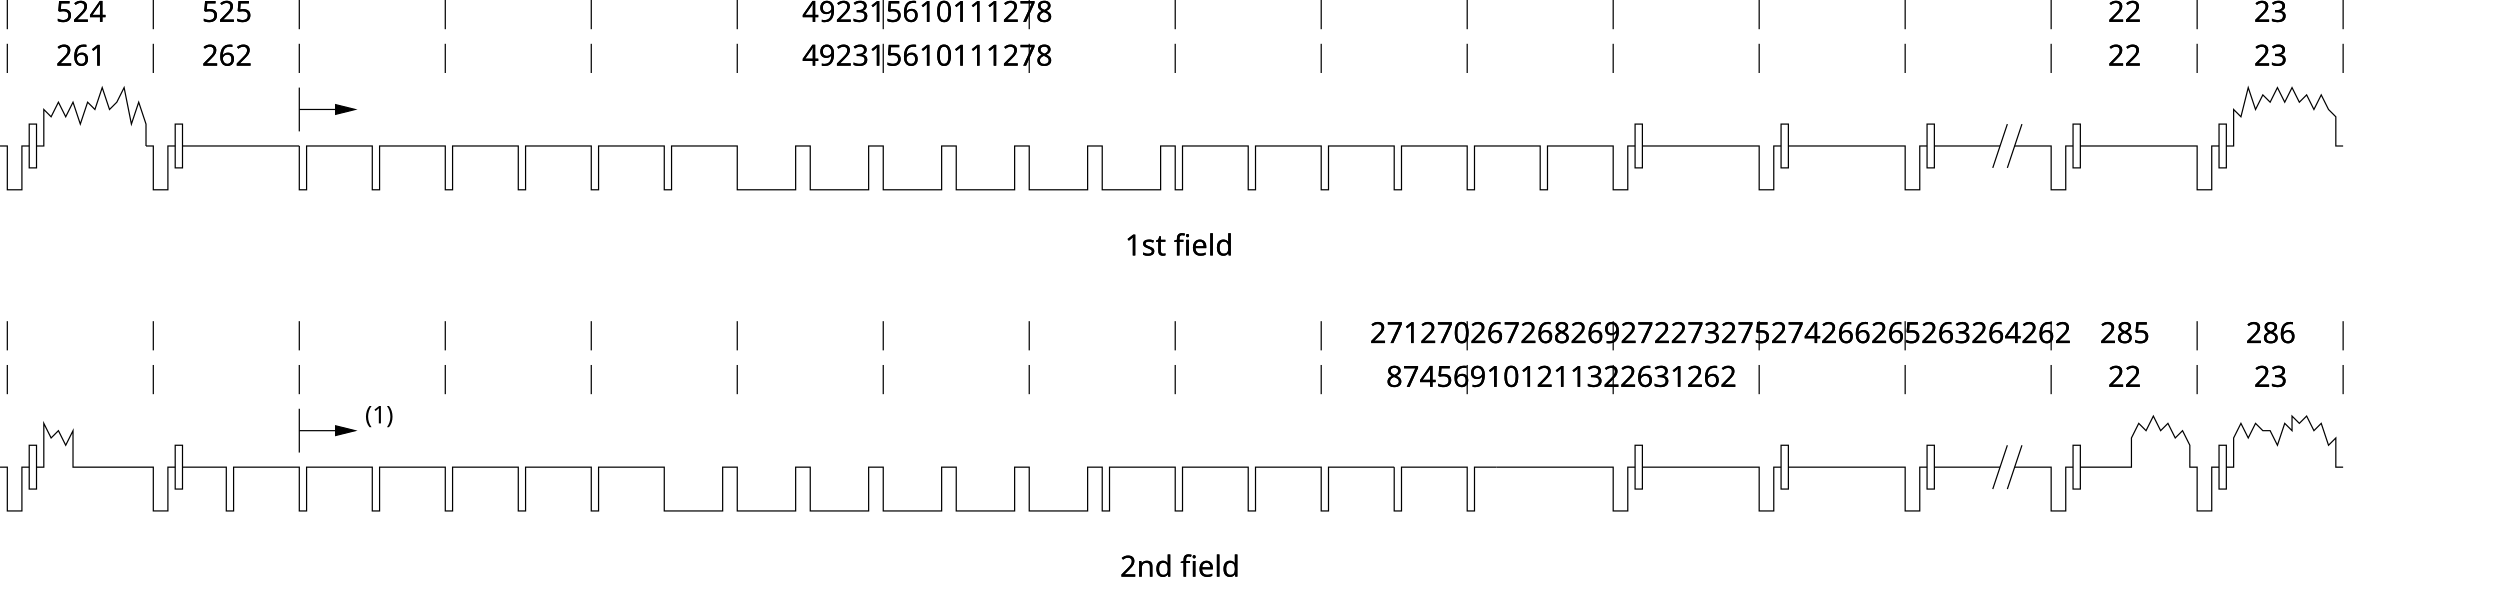
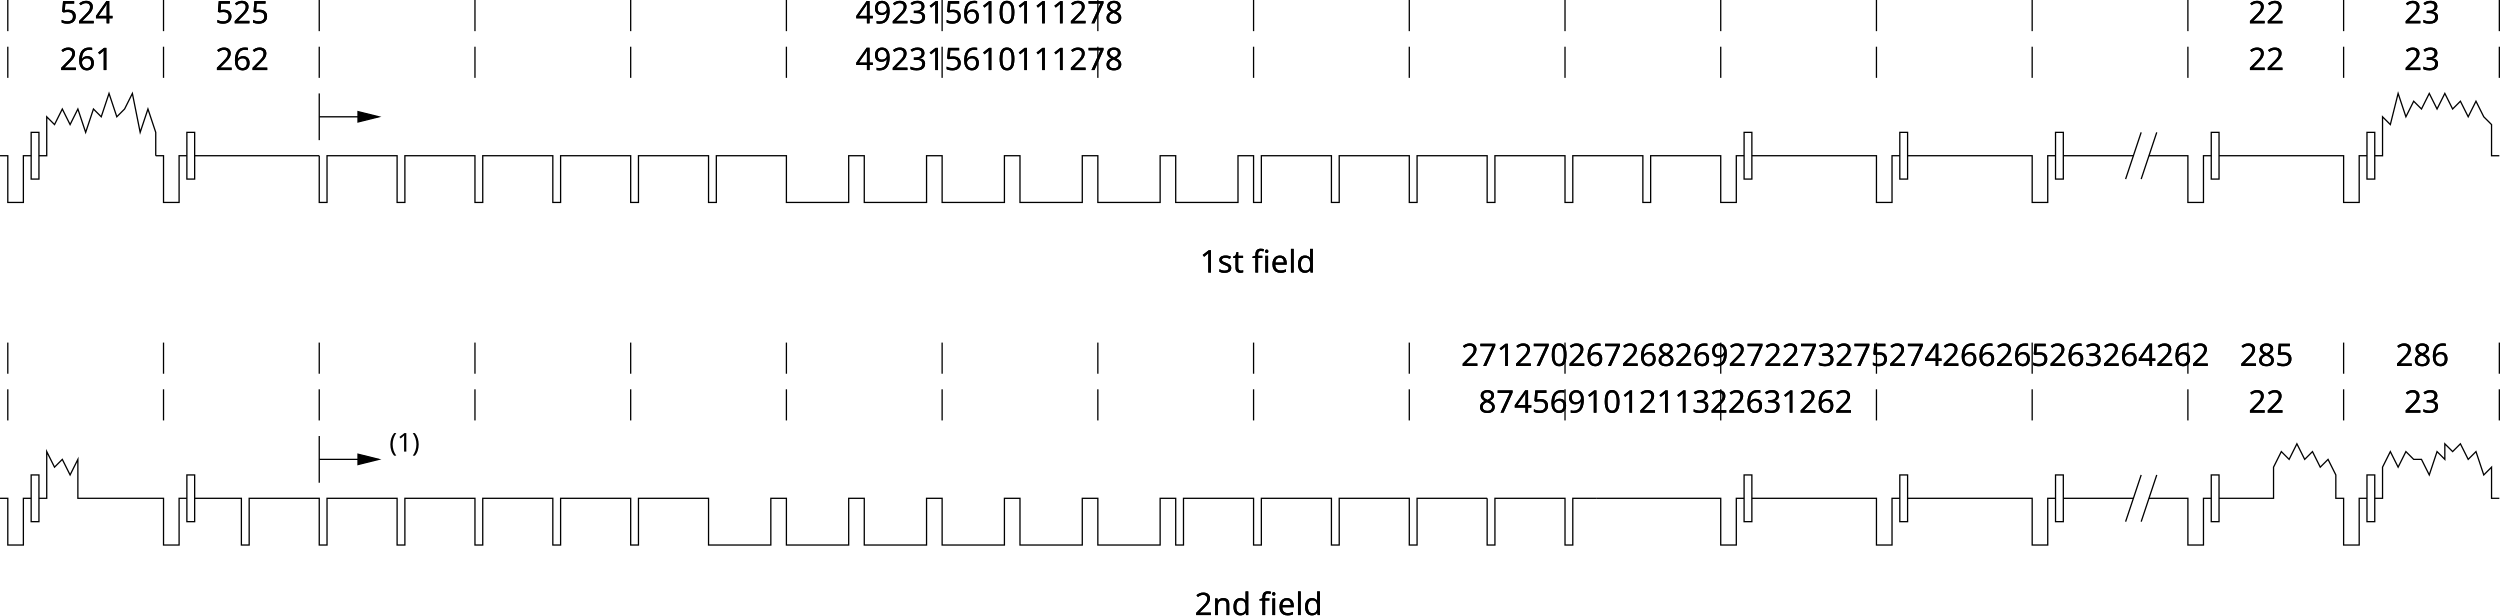
- <svg xmlns="http://www.w3.org/2000/svg" id="svg2" version="1.1" xml:space="preserve" width="208.731mm" height="51.395mm" viewBox="0 0 788.903 194.251">
+ <svg xmlns="http://www.w3.org/2000/svg" id="svg2" version="1.1" xml:space="preserve" width="208.731mm" height="51.395mm" viewBox="0 0 739.597 182.11">
  <defs id="defs6">
    <clipPath id="clipPath20" clipPathUnits="userSpaceOnUse">
      <path id="path22" d="m 0,0 5950,0 0,3922 L 0,3922 0,0 Z m 0,3922 5950,0 0,1 -5950,0 0,-1 z m 0,1 1359,0 0,1 -1359,0 0,-1 z m 1399,0 4551,0 0,1 -4551,0 0,-1 z m -1399,1 1363,0 0,1 -1363,0 0,-1 z m 1399,0 4551,0 0,1 -4551,0 0,-1 z m -1399,1 1367,0 0,1 -1367,0 0,-1 z m 1399,0 4551,0 0,1 -4551,0 0,-1 z m -1399,1 1371,0 0,1 -1371,0 0,-1 z m 1399,0 4551,0 0,1 -4551,0 0,-1 z m -1399,1 1375,0 0,1 -1375,0 0,-1 z m 1399,0 4551,0 0,1 -4551,0 0,-1 z m -1399,1 1379,0 0,1 -1379,0 0,-1 z m 1399,0 4551,0 0,1 -4551,0 0,-1 z m -1399,1 1383,0 0,1 -1383,0 0,-1 z m 1399,0 4551,0 0,1 -4551,0 0,-1 z m -1399,1 1387,0 0,1 -1387,0 0,-1 z m 1399,0 4551,0 0,1 -4551,0 0,-1 z m -1399,1 1391,0 0,1 -1391,0 0,-1 z m 1399,0 4551,0 0,1 -4551,0 0,-1 z m -1399,1 1390,0 0,1 -1390,0 0,-1 z m 1399,0 4551,0 0,1 -4551,0 0,-1 z m -1399,1 1386,0 0,1 -1386,0 0,-1 z m 1399,0 4551,0 0,1 -4551,0 0,-1 z m -1399,1 1382,0 0,1 -1382,0 0,-1 z m 1399,0 4551,0 0,1 -4551,0 0,-1 z m -1399,1 1378,0 0,1 -1378,0 0,-1 z m 1399,0 4551,0 0,1 -4551,0 0,-1 z m -1399,1 1374,0 0,1 -1374,0 0,-1 z m 1399,0 4551,0 0,1 -4551,0 0,-1 z m -1399,1 1370,0 0,1 -1370,0 0,-1 z m 1399,0 4551,0 0,1 -4551,0 0,-1 z m -1399,1 1366,0 0,1 -1366,0 0,-1 z m 1399,0 4551,0 0,1 -4551,0 0,-1 z m -1399,1 1362,0 0,1 -1362,0 0,-1 z m 1399,0 4551,0 0,1 -4551,0 0,-1 z m -1399,1 1358,0 0,1 -1358,0 0,-1 z m 1399,0 4551,0 0,1 -4551,0 0,-1 z m -1399,1 5950,0 0,1 -5950,0 0,-1 z m 0,1 5950,0 0,4478 -5950,0 0,-4478 z" />
    </clipPath>
    <clipPath id="clipPath98" clipPathUnits="userSpaceOnUse">
      <path id="path100" d="m 0,0 5950,0 0,4546 L 0,4546 0,0 Z m 0,4546 5950,0 0,1 -5950,0 0,-1 z m 0,1 1360,0 0,1 -1360,0 0,-1 z m 1399,0 4551,0 0,1 -4551,0 0,-1 z m -1399,1 1364,0 0,1 -1364,0 0,-1 z m 1399,0 4551,0 0,1 -4551,0 0,-1 z m -1399,1 1368,0 0,1 -1368,0 0,-1 z m 1399,0 4551,0 0,1 -4551,0 0,-1 z m -1399,1 1372,0 0,1 -1372,0 0,-1 z m 1399,0 4551,0 0,1 -4551,0 0,-1 z m -1399,1 1376,0 0,1 -1376,0 0,-1 z m 1399,0 4551,0 0,1 -4551,0 0,-1 z m -1399,1 1380,0 0,1 -1380,0 0,-1 z m 1399,0 4551,0 0,1 -4551,0 0,-1 z m -1399,1 1384,0 0,1 -1384,0 0,-1 z m 1399,0 4551,0 0,1 -4551,0 0,-1 z m -1399,1 1388,0 0,1 -1388,0 0,-1 z m 1399,0 4551,0 0,1 -4551,0 0,-1 z m -1399,1 1391,0 0,1 -1391,0 0,-1 z m 1399,0 4551,0 0,1 -4551,0 0,-1 z m -1399,1 1389,0 0,1 -1389,0 0,-1 z m 1399,0 4551,0 0,1 -4551,0 0,-1 z m -1399,1 1385,0 0,1 -1385,0 0,-1 z m 1399,0 4551,0 0,1 -4551,0 0,-1 z m -1399,1 1381,0 0,1 -1381,0 0,-1 z m 1399,0 4551,0 0,1 -4551,0 0,-1 z m -1399,1 1377,0 0,1 -1377,0 0,-1 z m 1399,0 4551,0 0,1 -4551,0 0,-1 z m -1399,1 1373,0 0,1 -1373,0 0,-1 z m 1399,0 4551,0 0,1 -4551,0 0,-1 z m -1399,1 1369,0 0,1 -1369,0 0,-1 z m 1399,0 4551,0 0,1 -4551,0 0,-1 z m -1399,1 1365,0 0,1 -1365,0 0,-1 z m 1399,0 4551,0 0,1 -4551,0 0,-1 z m -1399,1 1361,0 0,1 -1361,0 0,-1 z m 1399,0 4551,0 0,1 -4551,0 0,-1 z m -1399,1 1357,0 0,1 -1357,0 0,-1 z m 1399,0 4551,0 0,1 -4551,0 0,-1 z m -1399,1 5950,0 0,1 -5950,0 0,-1 z m 0,1 5950,0 0,3854 -5950,0 0,-3854 z" />
    </clipPath>
  </defs>
  <g transform="matrix(0.125,0,0,-0.125,-87.57188,638.0569)" id="g10">
    <g transform="matrix(1.300003,0,0,1.300003,-210.1744,-1094.282)" id="g12" style="">
      <path id="path14" style="fill:none;stroke:#000000;stroke-width:2.362;stroke-linecap:butt;stroke-linejoin:miter;stroke-miterlimit:10;stroke-dasharray:none;stroke-opacity:1" d="m 1281.75,3974.45 0,-85.05" />
    </g>
    <g transform="matrix(1.300003,0,0,1.300003,-210.1744,-1094.282)" id="g16" style="">
      <g clip-path="url(#clipPath20)" id="g18" style="">
        <path id="path24" style="fill:none;stroke:#000000;stroke-width:2.362;stroke-linecap:butt;stroke-linejoin:miter;stroke-miterlimit:10;stroke-dasharray:none;stroke-opacity:1" d="m 1281.75,3931.93 113.4,0" />
      </g>
    </g>
    <g transform="matrix(1.300003,0,0,1.300003,-210.1744,-1094.282)" id="g26" style="">
      <path id="path28" style="fill:#000000;fill-opacity:1;fill-rule:evenodd;stroke:none" d="m 1352.31,3922.48 37.8,9.45 -37.8,9.45 0,-18.9" />
      <path id="path30" style="fill:none;stroke:#000000;stroke-width:2.362;stroke-linecap:butt;stroke-linejoin:miter;stroke-miterlimit:10;stroke-dasharray:none;stroke-opacity:1" d="m 1352.31,3922.48 37.8,9.45 -37.8,9.45 0,-18.9 z" />
      <path id="path32" style="fill:none;stroke:#000000;stroke-width:2.362;stroke-linecap:butt;stroke-linejoin:miter;stroke-miterlimit:10;stroke-dasharray:none;stroke-opacity:1" d="m 4683.75,4059.5 0,-56.7" />
      <path id="path34" style="fill:none;stroke:#000000;stroke-width:2.362;stroke-linecap:butt;stroke-linejoin:miter;stroke-miterlimit:10;stroke-dasharray:none;stroke-opacity:1" d="m 4400.25,4059.5 0,-56.7" />
      <path id="path36" style="fill:none;stroke:#000000;stroke-width:2.362;stroke-linecap:butt;stroke-linejoin:miter;stroke-miterlimit:10;stroke-dasharray:none;stroke-opacity:1" d="m 4116.75,4059.5 0,-56.7" />
      <path id="path38" style="fill:none;stroke:#000000;stroke-width:2.362;stroke-linecap:butt;stroke-linejoin:miter;stroke-miterlimit:10;stroke-dasharray:none;stroke-opacity:1" d="m 3833.25,4059.5 0,-56.7" />
      <path id="path40" style="fill:none;stroke:#000000;stroke-width:2.362;stroke-linecap:butt;stroke-linejoin:miter;stroke-miterlimit:10;stroke-dasharray:none;stroke-opacity:1" d="m 3549.75,4059.5 0,-56.7" />
      <path id="path42" style="fill:none;stroke:#000000;stroke-width:2.362;stroke-linecap:butt;stroke-linejoin:miter;stroke-miterlimit:10;stroke-dasharray:none;stroke-opacity:1" d="m 3266.25,4059.5 0,-56.7" />
      <path id="path44" style="fill:none;stroke:#000000;stroke-width:2.362;stroke-linecap:butt;stroke-linejoin:miter;stroke-miterlimit:10;stroke-dasharray:none;stroke-opacity:1" d="m 2982.75,4059.5 0,-56.7" />
      <path id="path46" style="fill:none;stroke:#000000;stroke-width:2.362;stroke-linecap:butt;stroke-linejoin:miter;stroke-miterlimit:10;stroke-dasharray:none;stroke-opacity:1" d="m 2699.25,4059.5 0,-56.7" />
      <path id="path48" style="fill:none;stroke:#000000;stroke-width:2.362;stroke-linecap:butt;stroke-linejoin:miter;stroke-miterlimit:10;stroke-dasharray:none;stroke-opacity:1" d="m 2415.75,4059.5 0,-56.7" />
      <path id="path50" style="fill:none;stroke:#000000;stroke-width:2.362;stroke-linecap:butt;stroke-linejoin:miter;stroke-miterlimit:10;stroke-dasharray:none;stroke-opacity:1" d="m 2132.25,4059.5 0,-56.7" />
      <path id="path52" style="fill:none;stroke:#000000;stroke-width:2.362;stroke-linecap:butt;stroke-linejoin:miter;stroke-miterlimit:10;stroke-dasharray:none;stroke-opacity:1" d="m 1848.75,4059.5 0,-56.7" />
      <path id="path54" style="fill:none;stroke:#000000;stroke-width:2.362;stroke-linecap:butt;stroke-linejoin:miter;stroke-miterlimit:10;stroke-dasharray:none;stroke-opacity:1" d="m 1565.25,4059.5 0,-56.7" />
      <path id="path56" style="fill:none;stroke:#000000;stroke-width:2.362;stroke-linecap:butt;stroke-linejoin:miter;stroke-miterlimit:10;stroke-dasharray:none;stroke-opacity:1" d="m 1281.75,4059.5 0,-56.7" />
      <path id="path58" style="fill:none;stroke:#000000;stroke-width:2.362;stroke-linecap:butt;stroke-linejoin:miter;stroke-miterlimit:10;stroke-dasharray:none;stroke-opacity:1" d="m 998.25,4059.5 0,-56.7" />
      <path id="path60" style="fill:none;stroke:#000000;stroke-width:2.362;stroke-linecap:butt;stroke-linejoin:miter;stroke-miterlimit:10;stroke-dasharray:none;stroke-opacity:1" d="m 714.75,4059.5 0,-56.7" />
      <path id="path62" style="fill:none;stroke:#000000;stroke-width:2.362;stroke-linecap:butt;stroke-linejoin:miter;stroke-miterlimit:10;stroke-dasharray:none;stroke-opacity:1" d="m 4683.75,4144.55 0,-56.7" />
      <path id="path64" style="fill:none;stroke:#000000;stroke-width:2.362;stroke-linecap:butt;stroke-linejoin:miter;stroke-miterlimit:10;stroke-dasharray:none;stroke-opacity:1" d="m 4400.25,4144.55 0,-56.7" />
      <path id="path66" style="fill:none;stroke:#000000;stroke-width:2.362;stroke-linecap:butt;stroke-linejoin:miter;stroke-miterlimit:10;stroke-dasharray:none;stroke-opacity:1" d="m 4116.75,4144.55 0,-56.7" />
      <path id="path68" style="fill:none;stroke:#000000;stroke-width:2.362;stroke-linecap:butt;stroke-linejoin:miter;stroke-miterlimit:10;stroke-dasharray:none;stroke-opacity:1" d="m 3833.25,4144.55 0,-56.7" />
      <path id="path70" style="fill:none;stroke:#000000;stroke-width:2.362;stroke-linecap:butt;stroke-linejoin:miter;stroke-miterlimit:10;stroke-dasharray:none;stroke-opacity:1" d="m 3549.75,4144.55 0,-56.7" />
      <path id="path72" style="fill:none;stroke:#000000;stroke-width:2.362;stroke-linecap:butt;stroke-linejoin:miter;stroke-miterlimit:10;stroke-dasharray:none;stroke-opacity:1" d="m 3266.25,4144.55 0,-56.7" />
      <path id="path74" style="fill:none;stroke:#000000;stroke-width:2.362;stroke-linecap:butt;stroke-linejoin:miter;stroke-miterlimit:10;stroke-dasharray:none;stroke-opacity:1" d="m 2982.75,4144.55 0,-56.7" />
      <path id="path76" style="fill:none;stroke:#000000;stroke-width:2.362;stroke-linecap:butt;stroke-linejoin:miter;stroke-miterlimit:10;stroke-dasharray:none;stroke-opacity:1" d="m 2699.25,4144.55 0,-56.7" />
      <path id="path78" style="fill:none;stroke:#000000;stroke-width:2.362;stroke-linecap:butt;stroke-linejoin:miter;stroke-miterlimit:10;stroke-dasharray:none;stroke-opacity:1" d="m 2415.75,4144.55 0,-56.7" />
      <path id="path80" style="fill:none;stroke:#000000;stroke-width:2.362;stroke-linecap:butt;stroke-linejoin:miter;stroke-miterlimit:10;stroke-dasharray:none;stroke-opacity:1" d="m 2132.25,4144.55 0,-56.7" />
      <path id="path82" style="fill:none;stroke:#000000;stroke-width:2.362;stroke-linecap:butt;stroke-linejoin:miter;stroke-miterlimit:10;stroke-dasharray:none;stroke-opacity:1" d="m 1848.75,4144.55 0,-56.7" />
      <path id="path84" style="fill:none;stroke:#000000;stroke-width:2.362;stroke-linecap:butt;stroke-linejoin:miter;stroke-miterlimit:10;stroke-dasharray:none;stroke-opacity:1" d="m 1565.25,4144.55 0,-56.7" />
      <path id="path86" style="fill:none;stroke:#000000;stroke-width:2.362;stroke-linecap:butt;stroke-linejoin:miter;stroke-miterlimit:10;stroke-dasharray:none;stroke-opacity:1" d="m 1281.75,4144.55 0,-56.7" />
      <path id="path88" style="fill:none;stroke:#000000;stroke-width:2.362;stroke-linecap:butt;stroke-linejoin:miter;stroke-miterlimit:10;stroke-dasharray:none;stroke-opacity:1" d="m 998.25,4144.55 0,-56.7" />
      <path id="path90" style="fill:none;stroke:#000000;stroke-width:2.362;stroke-linecap:butt;stroke-linejoin:miter;stroke-miterlimit:10;stroke-dasharray:none;stroke-opacity:1" d="m 714.75,4144.55 0,-56.7" />
      <path id="path92" style="fill:none;stroke:#000000;stroke-width:2.362;stroke-linecap:butt;stroke-linejoin:miter;stroke-miterlimit:10;stroke-dasharray:none;stroke-opacity:1" d="m 1281.75,4598.15 0,-85.05" />
    </g>
    <g transform="matrix(1.300003,0,0,1.300003,-210.1744,-1094.282)" id="g94" style="">
      <g clip-path="url(#clipPath98)" id="g96" style="">
        <path id="path102" style="fill:none;stroke:#000000;stroke-width:2.362;stroke-linecap:butt;stroke-linejoin:miter;stroke-miterlimit:10;stroke-dasharray:none;stroke-opacity:1" d="m 1281.75,4555.63 113.4,0" />
      </g>
    </g>
    <path d="m 1547.832,4815.764 49.14,12.285 -49.14,12.285 0,-24.57" style="fill:#000000;fill-opacity:1;fill-rule:evenodd;stroke:none" id="path106" />
    <path d="m 1547.832,4815.764 49.14,12.285 -49.14,12.285 0,-24.57 z" style="fill:none;stroke:#000000;stroke-width:3.071;stroke-linecap:butt;stroke-linejoin:miter;stroke-miterlimit:10;stroke-dasharray:none;stroke-opacity:1" id="path108" />
    <path d="m 1456.104,5104.455 0,-73.71" style="fill:none;stroke:#000000;stroke-width:3.071;stroke-linecap:butt;stroke-linejoin:miter;stroke-miterlimit:10;stroke-dasharray:none;stroke-opacity:1" id="path110" />
    <path d="m 1824.655,5030.745 0,73.71" style="fill:none;stroke:#000000;stroke-width:3.071;stroke-linecap:butt;stroke-linejoin:miter;stroke-miterlimit:10;stroke-dasharray:none;stroke-opacity:1" id="path112" />
    <path d="m 2193.206,5104.455 0,-73.71" style="fill:none;stroke:#000000;stroke-width:3.071;stroke-linecap:butt;stroke-linejoin:miter;stroke-miterlimit:10;stroke-dasharray:none;stroke-opacity:1" id="path114" />
    <path d="m 2561.756,5104.455 0,-73.71" style="fill:none;stroke:#000000;stroke-width:3.071;stroke-linecap:butt;stroke-linejoin:miter;stroke-miterlimit:10;stroke-dasharray:none;stroke-opacity:1" id="path116" />
    <path d="m 2930.307,5104.455 0,-73.71" style="fill:none;stroke:#000000;stroke-width:3.071;stroke-linecap:butt;stroke-linejoin:miter;stroke-miterlimit:10;stroke-dasharray:none;stroke-opacity:1" id="path118" />
    <path d="m 3298.858,5104.455 0,-73.71" style="fill:none;stroke:#000000;stroke-width:3.071;stroke-linecap:butt;stroke-linejoin:miter;stroke-miterlimit:10;stroke-dasharray:none;stroke-opacity:1" id="path120" />
    <path d="m 3667.409,5104.455 0,-73.71" style="fill:none;stroke:#000000;stroke-width:3.071;stroke-linecap:butt;stroke-linejoin:miter;stroke-miterlimit:10;stroke-dasharray:none;stroke-opacity:1" id="path122" />
    <path d="m 4035.959,5104.455 0,-73.71" style="fill:none;stroke:#000000;stroke-width:3.071;stroke-linecap:butt;stroke-linejoin:miter;stroke-miterlimit:10;stroke-dasharray:none;stroke-opacity:1" id="path124" />
    <path d="m 4404.51,5104.455 0,-73.71" style="fill:none;stroke:#000000;stroke-width:3.071;stroke-linecap:butt;stroke-linejoin:miter;stroke-miterlimit:10;stroke-dasharray:none;stroke-opacity:1" id="path126" />
    <path d="m 4773.061,5104.455 0,-73.71" style="fill:none;stroke:#000000;stroke-width:3.071;stroke-linecap:butt;stroke-linejoin:miter;stroke-miterlimit:10;stroke-dasharray:none;stroke-opacity:1" id="path128" />
    <path d="m 5141.611,5104.455 0,-73.71" style="fill:none;stroke:#000000;stroke-width:3.071;stroke-linecap:butt;stroke-linejoin:miter;stroke-miterlimit:10;stroke-dasharray:none;stroke-opacity:1" id="path130" />
    <path d="m 5510.162,5104.455 0,-73.71" style="fill:none;stroke:#000000;stroke-width:3.071;stroke-linecap:butt;stroke-linejoin:miter;stroke-miterlimit:10;stroke-dasharray:none;stroke-opacity:1" id="path132" />
    <path d="m 5878.713,5104.455 0,-73.71" style="fill:none;stroke:#000000;stroke-width:3.071;stroke-linecap:butt;stroke-linejoin:miter;stroke-miterlimit:10;stroke-dasharray:none;stroke-opacity:1" id="path134" />
    <path d="m 1456.104,4993.89 0,-73.71" style="fill:none;stroke:#000000;stroke-width:3.071;stroke-linecap:butt;stroke-linejoin:miter;stroke-miterlimit:10;stroke-dasharray:none;stroke-opacity:1" id="path136" />
    <path d="m 1824.655,4920.18 0,73.71" style="fill:none;stroke:#000000;stroke-width:3.071;stroke-linecap:butt;stroke-linejoin:miter;stroke-miterlimit:10;stroke-dasharray:none;stroke-opacity:1" id="path138" />
    <path d="m 2193.206,4993.89 0,-73.71" style="fill:none;stroke:#000000;stroke-width:3.071;stroke-linecap:butt;stroke-linejoin:miter;stroke-miterlimit:10;stroke-dasharray:none;stroke-opacity:1" id="path140" />
    <path d="m 2561.756,4993.89 0,-73.71" style="fill:none;stroke:#000000;stroke-width:3.071;stroke-linecap:butt;stroke-linejoin:miter;stroke-miterlimit:10;stroke-dasharray:none;stroke-opacity:1" id="path142" />
    <path d="m 2930.307,4993.89 0,-73.71" style="fill:none;stroke:#000000;stroke-width:3.071;stroke-linecap:butt;stroke-linejoin:miter;stroke-miterlimit:10;stroke-dasharray:none;stroke-opacity:1" id="path144" />
    <path d="m 3298.858,4993.89 0,-73.71" style="fill:none;stroke:#000000;stroke-width:3.071;stroke-linecap:butt;stroke-linejoin:miter;stroke-miterlimit:10;stroke-dasharray:none;stroke-opacity:1" id="path146" />
    <path d="m 3667.409,4993.89 0,-73.71" style="fill:none;stroke:#000000;stroke-width:3.071;stroke-linecap:butt;stroke-linejoin:miter;stroke-miterlimit:10;stroke-dasharray:none;stroke-opacity:1" id="path148" />
    <path d="m 4035.959,4993.89 0,-73.71" style="fill:none;stroke:#000000;stroke-width:3.071;stroke-linecap:butt;stroke-linejoin:miter;stroke-miterlimit:10;stroke-dasharray:none;stroke-opacity:1" id="path150" />
    <path d="m 4404.51,4993.89 0,-73.71" style="fill:none;stroke:#000000;stroke-width:3.071;stroke-linecap:butt;stroke-linejoin:miter;stroke-miterlimit:10;stroke-dasharray:none;stroke-opacity:1" id="path152" />
    <path d="m 4773.061,4993.89 0,-73.71" style="fill:none;stroke:#000000;stroke-width:3.071;stroke-linecap:butt;stroke-linejoin:miter;stroke-miterlimit:10;stroke-dasharray:none;stroke-opacity:1" id="path154" />
    <path d="m 5141.611,4993.89 0,-73.71" style="fill:none;stroke:#000000;stroke-width:3.071;stroke-linecap:butt;stroke-linejoin:miter;stroke-miterlimit:10;stroke-dasharray:none;stroke-opacity:1" id="path156" />
    <path d="m 5510.162,4993.89 0,-73.71" style="fill:none;stroke:#000000;stroke-width:3.071;stroke-linecap:butt;stroke-linejoin:miter;stroke-miterlimit:10;stroke-dasharray:none;stroke-opacity:1" id="path158" />
    <path d="m 5878.713,4993.89 0,-73.71" style="fill:none;stroke:#000000;stroke-width:3.071;stroke-linecap:butt;stroke-linejoin:miter;stroke-miterlimit:10;stroke-dasharray:none;stroke-opacity:1" id="path160" />
    <path d="m 719.003,5104.455 0,-73.71" style="fill:none;stroke:#000000;stroke-width:3.071;stroke-linecap:butt;stroke-linejoin:miter;stroke-miterlimit:10;stroke-dasharray:none;stroke-opacity:1" id="path162" />
    <path d="m 719.003,4993.89 0,-73.71" style="fill:none;stroke:#000000;stroke-width:3.071;stroke-linecap:butt;stroke-linejoin:miter;stroke-miterlimit:10;stroke-dasharray:none;stroke-opacity:1" id="path164" />
    <path d="m 1087.553,5104.455 0,-73.71" style="fill:none;stroke:#000000;stroke-width:3.071;stroke-linecap:butt;stroke-linejoin:miter;stroke-miterlimit:10;stroke-dasharray:none;stroke-opacity:1" id="path166" />
    <path d="m 1087.553,4993.89 0,-73.71" style="fill:none;stroke:#000000;stroke-width:3.071;stroke-linecap:butt;stroke-linejoin:miter;stroke-miterlimit:10;stroke-dasharray:none;stroke-opacity:1" id="path168" />
    <path d="m 700.575,4735.905 18.428,0 0,-110.565 36.855,0 0,110.565 18.428,0" style="fill:none;stroke:#000000;stroke-width:3.071;stroke-linecap:butt;stroke-linejoin:miter;stroke-miterlimit:10;stroke-dasharray:none;stroke-opacity:1" id="path170" />
    <path d="m 774.285,4680.628 18.428,0 0,110.565 -18.428,0 0,-110.565 z" style="fill:none;stroke:#000000;stroke-width:3.071;stroke-linecap:butt;stroke-linejoin:miter;stroke-miterlimit:10;stroke-dasharray:none;stroke-opacity:1" id="path172" />
    <path d="m 792.713,4735.905 18.428,0 0,92.144 18.428,-18.434 18.428,36.855 18.428,-36.855 18.428,36.855 18.428,-55.276 18.428,55.276 18.428,-18.421 18.428,55.276 18.428,-55.276 18.428,18.421 18.427,36.855 18.428,-92.131 18.427,55.276 18.427,-55.276 0,-55.289" style="fill:none;stroke:#000000;stroke-width:3.071;stroke-linecap:butt;stroke-linejoin:miter;stroke-miterlimit:10;stroke-dasharray:none;stroke-opacity:1" id="path174" />
    <path d="m 1069.126,4735.905 18.428,0 0,-110.565 36.855,0 0,110.565 18.421,0" style="fill:none;stroke:#000000;stroke-width:3.071;stroke-linecap:butt;stroke-linejoin:miter;stroke-miterlimit:10;stroke-dasharray:none;stroke-opacity:1" id="path176" />
    <path d="m 1142.829,4680.628 18.427,0 0,110.565 -18.427,0 0,-110.565 z" style="fill:none;stroke:#000000;stroke-width:3.071;stroke-linecap:butt;stroke-linejoin:miter;stroke-miterlimit:10;stroke-dasharray:none;stroke-opacity:1" id="path178" />
    <path d="m 1456.104,4735.905 0,-110.565 18.421,0 0,110.565 165.854,0 0,-110.565 18.421,0 0,110.565 165.854,0 0,-110.565 18.421,0 0,110.565 165.854,0 0,-110.565 18.421,0 0,110.565 165.854,0 0,-110.565 18.421,0 0,110.565 165.854,0 0,-110.565 18.421,0 0,110.565 165.854,0 0,-110.565 147.42,0 0,110.565 36.855,0 0,-110.565 147.42,0 0,110.565 36.855,0 0,-110.565 147.42,0 0,110.565 36.855,0 0,-110.565 147.42,0 0,110.565 36.855,0 0,-110.565 147.42,0 0,110.565 36.855,0 0,-110.565 147.42,0 0,110.565 36.855,0 0,-110.565 18.421,0 0,110.565 165.854,0 0,-110.565 18.421,0 0,110.565 165.854,0 0,-110.565 18.421,0 0,110.565 165.854,0 0,-110.565 18.421,0 0,110.565 165.854,0 0,-110.565 18.421,0 0,110.565 165.854,0 0,-110.565 18.421,0 0,110.565 165.854,0 0,-110.565 36.855,0 0,110.565 18.421,0" style="fill:none;stroke:#000000;stroke-width:3.071;stroke-linecap:butt;stroke-linejoin:miter;stroke-miterlimit:10;stroke-dasharray:none;stroke-opacity:1" id="path180" />
    <path d="m 1161.263,4735.905 294.841,0" style="fill:none;stroke:#000000;stroke-width:3.071;stroke-linecap:butt;stroke-linejoin:miter;stroke-miterlimit:10;stroke-dasharray:none;stroke-opacity:1" id="path182" />
    <path d="m 6320.974,4735.905 18.421,0 0,92.144 18.434,-18.434 18.421,73.71 18.434,-55.276 18.421,36.855 18.434,-18.434 18.421,36.855 18.434,-36.855 18.421,36.855 18.434,-36.855 18.421,18.434 18.434,-36.855 18.421,36.855 18.434,-36.855 18.421,-18.434 0,-73.71 18.434,0" style="fill:none;stroke:#000000;stroke-width:3.071;stroke-linecap:butt;stroke-linejoin:miter;stroke-miterlimit:10;stroke-dasharray:none;stroke-opacity:1" id="path184" />
    <path d="m 4828.337,4680.628 18.427,0 0,110.565 -18.427,0 0,-110.565 z" style="fill:none;stroke:#000000;stroke-width:3.071;stroke-linecap:butt;stroke-linejoin:miter;stroke-miterlimit:10;stroke-dasharray:none;stroke-opacity:1" id="path186" />
    <path d="m 4846.771,4735.905 294.841,0 0,-110.565 36.855,0 0,110.565 18.421,0" style="fill:none;stroke:#000000;stroke-width:3.071;stroke-linecap:butt;stroke-linejoin:miter;stroke-miterlimit:10;stroke-dasharray:none;stroke-opacity:1" id="path188" />
    <path d="m 5196.888,4680.628 18.428,0 0,110.565 -18.428,0 0,-110.565 z" style="fill:none;stroke:#000000;stroke-width:3.071;stroke-linecap:butt;stroke-linejoin:miter;stroke-miterlimit:10;stroke-dasharray:none;stroke-opacity:1" id="path190" />
    <path d="m 5565.438,4680.628 18.427,0 0,110.565 -18.427,0 0,-110.565 z" style="fill:none;stroke:#000000;stroke-width:3.071;stroke-linecap:butt;stroke-linejoin:miter;stroke-miterlimit:10;stroke-dasharray:none;stroke-opacity:1" id="path192" />
    <path d="m 5933.989,4680.628 18.428,0 0,110.565 -18.428,0 0,-110.565 z" style="fill:none;stroke:#000000;stroke-width:3.071;stroke-linecap:butt;stroke-linejoin:miter;stroke-miterlimit:10;stroke-dasharray:none;stroke-opacity:1" id="path194" />
    <path d="m 5952.423,4735.905 294.841,0 0,-110.565 36.855,0 0,110.565 18.421,0" style="fill:none;stroke:#000000;stroke-width:3.071;stroke-linecap:butt;stroke-linejoin:miter;stroke-miterlimit:10;stroke-dasharray:none;stroke-opacity:1" id="path196" />
    <path d="m 6302.54,4680.628 18.427,0 0,110.565 -18.427,0 0,-110.565 z" style="fill:none;stroke:#000000;stroke-width:3.071;stroke-linecap:butt;stroke-linejoin:miter;stroke-miterlimit:10;stroke-dasharray:none;stroke-opacity:1" id="path198" />
    <path d="m 5786.569,4735.905 92.144,0 0,-110.565 36.855,0 0,110.565 18.421,0" style="fill:none;stroke:#000000;stroke-width:3.071;stroke-linecap:butt;stroke-linejoin:miter;stroke-miterlimit:10;stroke-dasharray:none;stroke-opacity:1" id="path200" />
    <path d="m 5805.003,4791.194 -36.855,-110.565" style="fill:none;stroke:#000000;stroke-width:3.071;stroke-linecap:butt;stroke-linejoin:miter;stroke-miterlimit:10;stroke-dasharray:none;stroke-opacity:1" id="path202" />
    <path d="m 5583.872,4735.905 165.841,0" style="fill:none;stroke:#000000;stroke-width:3.071;stroke-linecap:butt;stroke-linejoin:miter;stroke-miterlimit:10;stroke-dasharray:none;stroke-opacity:1" id="path204" />
    <path d="m 5768.148,4791.194 -36.855,-110.565" style="fill:none;stroke:#000000;stroke-width:3.071;stroke-linecap:butt;stroke-linejoin:miter;stroke-miterlimit:10;stroke-dasharray:none;stroke-opacity:1" id="path206" />
    <path d="m 5215.322,4735.905 294.841,0 0,-110.565 36.855,0 0,110.565 18.421,0" style="fill:none;stroke:#000000;stroke-width:3.071;stroke-linecap:butt;stroke-linejoin:miter;stroke-miterlimit:10;stroke-dasharray:none;stroke-opacity:1" id="path208" />
    <path d="m 6247.264,5104.455 0,-73.71" style="fill:none;stroke:#000000;stroke-width:3.071;stroke-linecap:butt;stroke-linejoin:miter;stroke-miterlimit:10;stroke-dasharray:none;stroke-opacity:1" id="path210" />
    <path d="m 6247.264,4993.89 0,-73.71" style="fill:none;stroke:#000000;stroke-width:3.071;stroke-linecap:butt;stroke-linejoin:miter;stroke-miterlimit:10;stroke-dasharray:none;stroke-opacity:1" id="path212" />
    <path d="m 6615.815,5104.455 0,-73.71" style="fill:none;stroke:#000000;stroke-width:3.071;stroke-linecap:butt;stroke-linejoin:miter;stroke-miterlimit:10;stroke-dasharray:none;stroke-opacity:1" id="path214" />
    <path d="m 6615.815,4993.89 0,-73.71" style="fill:none;stroke:#000000;stroke-width:3.071;stroke-linecap:butt;stroke-linejoin:miter;stroke-miterlimit:10;stroke-dasharray:none;stroke-opacity:1" id="path216" />
    <path d="m 700.575,3925.093 18.428,0 0,-110.565 36.855,0 0,110.565 18.428,0" style="fill:none;stroke:#000000;stroke-width:3.071;stroke-linecap:butt;stroke-linejoin:miter;stroke-miterlimit:10;stroke-dasharray:none;stroke-opacity:1" id="path218" />
    <path d="m 774.285,3869.817 18.428,0 0,110.565 -18.428,0 0,-110.565 z" style="fill:none;stroke:#000000;stroke-width:3.071;stroke-linecap:butt;stroke-linejoin:miter;stroke-miterlimit:10;stroke-dasharray:none;stroke-opacity:1" id="path220" />
    <path d="m 1142.829,3869.817 18.427,0 0,110.565 -18.427,0 0,-110.565 z" style="fill:none;stroke:#000000;stroke-width:3.071;stroke-linecap:butt;stroke-linejoin:miter;stroke-miterlimit:10;stroke-dasharray:none;stroke-opacity:1" id="path222" />
    <path d="m 792.713,3925.093 18.428,0 0,110.565 18.428,-36.855 18.428,18.434 18.428,-36.855 18.428,36.855 0,-92.144 202.703,0 0,-110.565 36.855,0 0,110.565 18.421,0" style="fill:none;stroke:#000000;stroke-width:3.071;stroke-linecap:butt;stroke-linejoin:miter;stroke-miterlimit:10;stroke-dasharray:none;stroke-opacity:1" id="path224" />
    <path d="m 1161.263,3925.093 110.565,0 0,-110.565 18.421,0 0,110.565 165.854,0 0,-110.565 18.421,0 0,110.565 165.854,0 0,-110.565 18.421,0 0,110.565 165.854,0 0,-110.565 18.421,0 0,110.565 165.854,0 0,-110.565 18.421,0 0,110.565 165.854,0 0,-110.565 18.421,0 0,110.565 165.854,0 0,-110.565 147.42,0 0,110.565 36.855,0 0,-110.565 147.42,0 0,110.565 36.855,0 0,-110.565 147.42,0 0,110.565 36.855,0 0,-110.565 147.42,0 0,110.565 36.855,0 0,-110.565 147.42,0 0,110.565 36.855,0 0,-110.565 147.42,0 0,110.565 36.855,0 0,-110.565 18.421,0 0,110.565 165.854,0 0,-110.565 18.421,0 0,110.565 165.854,0 0,-110.565 18.421,0 0,110.565 165.854,0 0,-110.565 18.421,0 0,110.565 165.854,0" style="fill:none;stroke:#000000;stroke-width:3.071;stroke-linecap:butt;stroke-linejoin:miter;stroke-miterlimit:10;stroke-dasharray:none;stroke-opacity:1" id="path226" />
    <path d="m 4220.235,3925.093 0,-110.565 18.421,0 0,110.565 165.854,0 0,-110.565 18.421,0 0,110.565 55.289,0" style="fill:none;stroke:#000000;stroke-width:3.071;stroke-linecap:butt;stroke-linejoin:miter;stroke-miterlimit:10;stroke-dasharray:none;stroke-opacity:1" id="path228" />
    <path d="m 4478.22,3925.093 294.841,0 0,-110.565 36.855,0 0,110.565 18.421,0" style="fill:none;stroke:#000000;stroke-width:3.071;stroke-linecap:butt;stroke-linejoin:miter;stroke-miterlimit:10;stroke-dasharray:none;stroke-opacity:1" id="path230" />
    <path d="m 5952.423,3925.093 128.986,0 0,73.71 18.434,36.855 18.421,-18.421 18.434,36.855 18.421,-36.855 18.434,18.421 18.421,-36.855 18.434,18.434 18.421,-36.855 0,-55.289 18.434,0 0,-110.565 36.855,0 0,110.565 18.421,0" style="fill:none;stroke:#000000;stroke-width:3.071;stroke-linecap:butt;stroke-linejoin:miter;stroke-miterlimit:10;stroke-dasharray:none;stroke-opacity:1" id="path232" />
    <path d="m 6302.54,3869.817 18.427,0 0,110.565 -18.427,0 0,-110.565 z" style="fill:none;stroke:#000000;stroke-width:3.071;stroke-linecap:butt;stroke-linejoin:miter;stroke-miterlimit:10;stroke-dasharray:none;stroke-opacity:1" id="path234" />
    <path d="m 6320.974,3925.093 18.421,0 0,73.71 18.434,36.855 18.421,-36.855 18.434,36.855 18.421,-18.421 18.434,0 18.421,-36.855 18.434,55.276 18.421,-18.421 0,36.855 18.434,-18.434 18.421,18.434 18.434,-36.855 18.421,18.421 18.434,-55.276 18.421,18.421 0,-73.71 18.434,0" style="fill:none;stroke:#000000;stroke-width:3.071;stroke-linecap:butt;stroke-linejoin:miter;stroke-miterlimit:10;stroke-dasharray:none;stroke-opacity:1" id="path236" />
    <path d="m 5933.989,3869.817 18.428,0 0,110.565 -18.428,0 0,-110.565 z" style="fill:none;stroke:#000000;stroke-width:3.071;stroke-linecap:butt;stroke-linejoin:miter;stroke-miterlimit:10;stroke-dasharray:none;stroke-opacity:1" id="path238" />
    <path d="m 5786.569,3925.093 92.144,0 0,-110.565 36.855,0 0,110.565 18.421,0" style="fill:none;stroke:#000000;stroke-width:3.071;stroke-linecap:butt;stroke-linejoin:miter;stroke-miterlimit:10;stroke-dasharray:none;stroke-opacity:1" id="path240" />
    <path d="m 5805.003,3980.382 -36.855,-110.565" style="fill:none;stroke:#000000;stroke-width:3.071;stroke-linecap:butt;stroke-linejoin:miter;stroke-miterlimit:10;stroke-dasharray:none;stroke-opacity:1" id="path242" />
    <path d="m 5768.148,3980.382 -36.855,-110.565" style="fill:none;stroke:#000000;stroke-width:3.071;stroke-linecap:butt;stroke-linejoin:miter;stroke-miterlimit:10;stroke-dasharray:none;stroke-opacity:1" id="path244" />
    <path d="m 4828.337,3869.817 18.427,0 0,110.565 -18.427,0 0,-110.565 z" style="fill:none;stroke:#000000;stroke-width:3.071;stroke-linecap:butt;stroke-linejoin:miter;stroke-miterlimit:10;stroke-dasharray:none;stroke-opacity:1" id="path246" />
    <path d="m 5583.872,3925.093 165.841,0" style="fill:none;stroke:#000000;stroke-width:3.071;stroke-linecap:butt;stroke-linejoin:miter;stroke-miterlimit:10;stroke-dasharray:none;stroke-opacity:1" id="path248" />
    <path d="m 4846.771,3925.093 294.841,0 0,-110.565 36.855,0 0,110.565 18.421,0" style="fill:none;stroke:#000000;stroke-width:3.071;stroke-linecap:butt;stroke-linejoin:miter;stroke-miterlimit:10;stroke-dasharray:none;stroke-opacity:1" id="path250" />
    <path d="m 5196.888,3869.817 18.428,0 0,110.565 -18.428,0 0,-110.565 z" style="fill:none;stroke:#000000;stroke-width:3.071;stroke-linecap:butt;stroke-linejoin:miter;stroke-miterlimit:10;stroke-dasharray:none;stroke-opacity:1" id="path252" />
    <path d="m 5215.322,3925.093 294.841,0 0,-110.565 36.855,0 0,110.565 18.421,0" style="fill:none;stroke:#000000;stroke-width:3.071;stroke-linecap:butt;stroke-linejoin:miter;stroke-miterlimit:10;stroke-dasharray:none;stroke-opacity:1" id="path254" />
    <path d="m 5565.438,3869.817 18.427,0 0,110.565 -18.427,0 0,-110.565 z" style="fill:none;stroke:#000000;stroke-width:3.071;stroke-linecap:butt;stroke-linejoin:miter;stroke-miterlimit:10;stroke-dasharray:none;stroke-opacity:1" id="path256" />
    <path d="m 6247.264,4293.644 0,-73.71" style="fill:none;stroke:#000000;stroke-width:3.071;stroke-linecap:butt;stroke-linejoin:miter;stroke-miterlimit:10;stroke-dasharray:none;stroke-opacity:1" id="path258" />
    <path d="m 6247.264,4183.078 0,-73.71" style="fill:none;stroke:#000000;stroke-width:3.071;stroke-linecap:butt;stroke-linejoin:miter;stroke-miterlimit:10;stroke-dasharray:none;stroke-opacity:1" id="path260" />
    <path d="m 6615.815,4293.644 0,-73.71" style="fill:none;stroke:#000000;stroke-width:3.071;stroke-linecap:butt;stroke-linejoin:miter;stroke-miterlimit:10;stroke-dasharray:none;stroke-opacity:1" id="path262" />
    <path d="m 6615.815,4183.078 0,-73.71" style="fill:none;stroke:#000000;stroke-width:3.071;stroke-linecap:butt;stroke-linejoin:miter;stroke-miterlimit:10;stroke-dasharray:none;stroke-opacity:1" id="path264" />
    <text y="-4035.658" x="1621.945" id="text268" style="font-variant:normal;font-weight:normal;font-size:61.425px;font-family:sans-serif;-inkscape-font-specification:sans-serif;writing-mode:lr-tb;fill:#000000;fill-opacity:1;fill-rule:nonzero;stroke:none;font-style:normal;font-stretch:normal;" transform="scale(1,-1)">
      <tspan id="tspan270" y="-4035.658" x="1621.945 1642.4 1676.552">(1)</tspan>
    </text>
    <text y="-4127.796" x="4199.733" id="text272" style="font-variant:normal;font-weight:normal;font-size:73.71px;font-family:sans-serif;-inkscape-font-specification:sans-serif;writing-mode:lr-tb;fill:#000000;fill-opacity:1;fill-rule:nonzero;stroke:none;font-style:normal;font-stretch:normal;" transform="scale(1,-1)">
      <tspan id="tspan274" y="-4127.796" x="4199.733 3831.183 2725.53 3112.509 3462.632 4568.284 4916.344 4957.327 5653.446 5694.429 5284.895 5325.878 2356.977 1988.426 1210.342 1251.325 1292.308 1619.876 841.792 882.775 923.757">874569101211322631262</tspan>
      <tspan id="tspan276" y="-4238.361" x="4158.748 4199.731 4240.714 3790.198 3831.181 3872.163 2684.546 2725.528 2766.511 3071.524 3112.506 3153.49 3421.647 3462.63 3503.613 4527.299 4568.282 4609.265 4895.85 4936.833 4977.815 5632.952 5673.934 5714.917 5264.401 5305.383 5346.366 2315.995 2356.977 2397.96 1947.444 1988.427 2029.41 1210.342 1251.325 1292.308 1578.893 1619.876 1660.859 841.792 882.775 923.757">271270267268269272273275274266265263264262</tspan>
      <tspan id="tspan278" y="-5049.173" x="2725.535 4568.288 1988.433 2356.984 1619.882 3094.085 3462.636 4916.351 4957.334 5284.902 5325.884 5653.453 5694.435 3812.766 4181.316">492315610111278</tspan>
      <tspan id="tspan280" y="-4938.607" x="2725.547 4568.301 1988.446 2356.997 1619.895 3094.098 3462.649 4916.364 4957.347 5284.915 5325.898 5653.465 5694.448 3812.779 4181.33">492315610111278</tspan>
      <tspan id="tspan282" y="-5049.173" x="841.818 882.801 923.783">524</tspan>
      <tspan id="tspan284" y="-4938.607" x="841.818 882.801 923.783">261</tspan>
      <tspan id="tspan286" y="-5049.173" x="1210.368 1251.351 1292.334">525</tspan>
      <tspan id="tspan288" y="-4938.607" x="1210.368 1251.351 1292.334">262</tspan>
      <tspan id="tspan290" y="-5049.173" x="6022.016 6062.999">22</tspan>
      <tspan id="tspan292" y="-4938.607" x="6022.016 6062.999">22</tspan>
      <tspan id="tspan294" y="-5049.173" x="6390.567 6431.55">23</tspan>
      <tspan id="tspan296" y="-4938.607" x="6390.567 6431.55">23</tspan>
      <tspan id="tspan298" y="-4238.362" x="6001.524 6042.507 6083.49">285</tspan>
      <tspan id="tspan300" y="-4127.796" x="6022.016 6062.998">22</tspan>
      <tspan id="tspan302" y="-4238.362" x="6370.075 6411.057 6452.04">286</tspan>
      <tspan id="tspan304" y="-4127.796" x="6390.566 6431.549">23</tspan>
      <tspan id="tspan306" y="-4459.492" x="3540.415 3581.397 3618.252 3638.744 3659.235 3679.727 3696.09 3737.073 3753.436">1st field</tspan>
      <tspan id="tspan308" y="-3648.681" x="3528.105 3569.088 3610.07 3651.053 3671.545 3692.036 3708.4 3749.383 3765.746">2nd field</tspan>
    </text>
    <text y="-4127.796" x="4199.733 3831.183 2725.53 3112.509 3462.632 4568.284 4916.344 4957.327 5653.446 5694.429 5284.895 5325.878 2356.977 1988.426 1210.342 1251.325 1292.308 1619.876 841.792 882.775 923.757" id="text3632" style="font-variant:normal;font-weight:normal;font-size:73.71px;font-family:sans-serif;-inkscape-font-specification:sans-serif;writing-mode:lr-tb;fill:#000000;fill-opacity:1;fill-rule:nonzero;stroke:none;font-style:normal;font-stretch:normal;" transform="scale(1,-1)">
      <tspan id="tspan3634" y="-4127.796" x="4199.733 3831.183 2725.53 3112.509 3462.632 4568.284 4916.344 4957.327 5653.446 5694.429 5284.895 5325.878 2356.977 1988.426 1210.342 1251.325 1292.308 1619.876 841.792 882.775 923.757">874569101211322631262</tspan>
    </text>
    <text y="-4238.361" x="4158.748 4199.731 4240.714 3790.198 3831.181 3872.163 2684.546 2725.528 2766.511 3071.524 3112.506 3153.49 3421.647 3462.63 3503.613 4527.299 4568.282 4609.265 4895.85 4936.833 4977.815 5632.952 5673.934 5714.917 5264.401 5305.383 5346.366 2315.995 2356.977 2397.96 1947.444 1988.427 2029.41 1210.342 1251.325 1292.308 1578.893 1619.876 1660.859 841.792 882.775 923.757" id="text3636" style="font-variant:normal;font-weight:normal;font-size:73.71px;font-family:sans-serif;-inkscape-font-specification:sans-serif;writing-mode:lr-tb;fill:#000000;fill-opacity:1;fill-rule:nonzero;stroke:none;font-style:normal;font-stretch:normal;" transform="scale(1,-1)">
      <tspan id="tspan3638" y="-4238.361" x="4158.748 4199.731 4240.714 3790.198 3831.181 3872.163 2684.546 2725.528 2766.511 3071.524 3112.506 3153.49 3421.647 3462.63 3503.613 4527.299 4568.282 4609.265 4895.85 4936.833 4977.815 5632.952 5673.934 5714.917 5264.401 5305.383 5346.366 2315.995 2356.977 2397.96 1947.444 1988.427 2029.41 1210.342 1251.325 1292.308 1578.893 1619.876 1660.859 841.792 882.775 923.757">271270267268269272273275274266265263264262</tspan>
    </text>
    <text y="-5049.173" x="2725.535 4568.288 1988.433 2356.984 1619.882 3094.085 3462.636 4916.351 4957.334 5284.902 5325.884 5653.453 5694.435 3812.766 4181.316" id="text3640" style="font-variant:normal;font-weight:normal;font-size:73.71px;font-family:sans-serif;-inkscape-font-specification:sans-serif;writing-mode:lr-tb;fill:#000000;fill-opacity:1;fill-rule:nonzero;stroke:none;font-style:normal;font-stretch:normal;" transform="scale(1,-1)">
      <tspan id="tspan3642" y="-5049.173" x="2725.535 4568.288 1988.433 2356.984 1619.882 3094.085 3462.636 4916.351 4957.334 5284.902 5325.884 5653.453 5694.435 3812.766 4181.316">492315610111278</tspan>
    </text>
    <text y="-4938.607" x="2725.547 4568.301 1988.446 2356.997 1619.895 3094.098 3462.649 4916.364 4957.347 5284.915 5325.898 5653.465 5694.448 3812.779 4181.33" id="text3644" style="font-variant:normal;font-weight:normal;font-size:73.71px;font-family:sans-serif;-inkscape-font-specification:sans-serif;writing-mode:lr-tb;fill:#000000;fill-opacity:1;fill-rule:nonzero;stroke:none;font-style:normal;font-stretch:normal;" transform="scale(1,-1)">
      <tspan id="tspan3646" y="-4938.607" x="2725.547 4568.301 1988.446 2356.997 1619.895 3094.098 3462.649 4916.364 4957.347 5284.915 5325.898 5653.465 5694.448 3812.779 4181.33">492315610111278</tspan>
    </text>
    <text y="-5049.173" x="841.818 882.801 923.783" id="text3648" style="font-variant:normal;font-weight:normal;font-size:73.71px;font-family:sans-serif;-inkscape-font-specification:sans-serif;writing-mode:lr-tb;fill:#000000;fill-opacity:1;fill-rule:nonzero;stroke:none;font-style:normal;font-stretch:normal;" transform="scale(1,-1)">
      <tspan id="tspan3650" y="-5049.173" x="841.818 882.801 923.783">524</tspan>
    </text>
    <text y="-4938.607" x="841.818 882.801 923.783" id="text3652" style="font-variant:normal;font-weight:normal;font-size:73.71px;font-family:sans-serif;-inkscape-font-specification:sans-serif;writing-mode:lr-tb;fill:#000000;fill-opacity:1;fill-rule:nonzero;stroke:none;font-style:normal;font-stretch:normal;" transform="scale(1,-1)">
      <tspan id="tspan3654" y="-4938.607" x="841.818 882.801 923.783">261</tspan>
    </text>
    <text y="-5049.173" x="1210.368 1251.351 1292.334" id="text3656" style="font-variant:normal;font-weight:normal;font-size:73.71px;font-family:sans-serif;-inkscape-font-specification:sans-serif;writing-mode:lr-tb;fill:#000000;fill-opacity:1;fill-rule:nonzero;stroke:none;font-style:normal;font-stretch:normal;" transform="scale(1,-1)">
      <tspan id="tspan3658" y="-5049.173" x="1210.368 1251.351 1292.334">525</tspan>
    </text>
    <text y="-4938.607" x="1210.368 1251.351 1292.334" id="text3660" style="font-variant:normal;font-weight:normal;font-size:73.71px;font-family:sans-serif;-inkscape-font-specification:sans-serif;writing-mode:lr-tb;fill:#000000;fill-opacity:1;fill-rule:nonzero;stroke:none;font-style:normal;font-stretch:normal;" transform="scale(1,-1)">
      <tspan id="tspan3662" y="-4938.607" x="1210.368 1251.351 1292.334">262</tspan>
    </text>
    <text y="-5049.173" x="6022.016 6062.999" id="text3664" style="font-variant:normal;font-weight:normal;font-size:73.71px;font-family:sans-serif;-inkscape-font-specification:sans-serif;writing-mode:lr-tb;fill:#000000;fill-opacity:1;fill-rule:nonzero;stroke:none;font-style:normal;font-stretch:normal;" transform="scale(1,-1)">
      <tspan id="tspan3666" y="-5049.173" x="6022.016 6062.999">22</tspan>
    </text>
    <text y="-4938.607" x="6022.016 6062.999" id="text3668" style="font-variant:normal;font-weight:normal;font-size:73.71px;font-family:sans-serif;-inkscape-font-specification:sans-serif;writing-mode:lr-tb;fill:#000000;fill-opacity:1;fill-rule:nonzero;stroke:none;font-style:normal;font-stretch:normal;" transform="scale(1,-1)">
      <tspan id="tspan3670" y="-4938.607" x="6022.016 6062.999">22</tspan>
    </text>
    <text y="-5049.173" x="6390.567 6431.55" id="text3672" style="font-variant:normal;font-weight:normal;font-size:73.71px;font-family:sans-serif;-inkscape-font-specification:sans-serif;writing-mode:lr-tb;fill:#000000;fill-opacity:1;fill-rule:nonzero;stroke:none;font-style:normal;font-stretch:normal;" transform="scale(1,-1)">
      <tspan id="tspan3674" y="-5049.173" x="6390.567 6431.55">23</tspan>
    </text>
    <text y="-4938.607" x="6390.567 6431.55" id="text3676" style="font-variant:normal;font-weight:normal;font-size:73.71px;font-family:sans-serif;-inkscape-font-specification:sans-serif;writing-mode:lr-tb;fill:#000000;fill-opacity:1;fill-rule:nonzero;stroke:none;font-style:normal;font-stretch:normal;" transform="scale(1,-1)">
      <tspan id="tspan3678" y="-4938.607" x="6390.567 6431.55">23</tspan>
    </text>
    <text y="-4238.362" x="6001.524 6042.507 6083.49" id="text3680" style="font-variant:normal;font-weight:normal;font-size:73.71px;font-family:sans-serif;-inkscape-font-specification:sans-serif;writing-mode:lr-tb;fill:#000000;fill-opacity:1;fill-rule:nonzero;stroke:none;font-style:normal;font-stretch:normal;" transform="scale(1,-1)">
      <tspan id="tspan3682" y="-4238.362" x="6001.524 6042.507 6083.49">285</tspan>
    </text>
    <text y="-4127.796" x="6022.016 6062.998" id="text3684" style="font-variant:normal;font-weight:normal;font-size:73.71px;font-family:sans-serif;-inkscape-font-specification:sans-serif;writing-mode:lr-tb;fill:#000000;fill-opacity:1;fill-rule:nonzero;stroke:none;font-style:normal;font-stretch:normal;" transform="scale(1,-1)">
      <tspan id="tspan3686" y="-4127.796" x="6022.016 6062.998">22</tspan>
    </text>
    <text y="-4238.362" x="6370.075 6411.057 6452.04" id="text3688" style="font-variant:normal;font-weight:normal;font-size:73.71px;font-family:sans-serif;-inkscape-font-specification:sans-serif;writing-mode:lr-tb;fill:#000000;fill-opacity:1;fill-rule:nonzero;stroke:none;font-style:normal;font-stretch:normal;" transform="scale(1,-1)">
      <tspan id="tspan3690" y="-4238.362" x="6370.075 6411.057 6452.04">286</tspan>
    </text>
    <text y="-4127.796" x="6390.566 6431.549" id="text3692" style="font-variant:normal;font-weight:normal;font-size:73.71px;font-family:sans-serif;-inkscape-font-specification:sans-serif;writing-mode:lr-tb;fill:#000000;fill-opacity:1;fill-rule:nonzero;stroke:none;font-style:normal;font-stretch:normal;" transform="scale(1,-1)">
      <tspan id="tspan3694" y="-4127.796" x="6390.566 6431.549">23</tspan>
    </text>
    <text y="-4459.492" x="3540.415 3581.397 3618.252 3638.744 3659.235 3679.727 3696.09 3737.073 3753.436" id="text3696" style="font-variant:normal;font-weight:normal;font-size:73.71px;font-family:sans-serif;-inkscape-font-specification:sans-serif;writing-mode:lr-tb;fill:#000000;fill-opacity:1;fill-rule:nonzero;stroke:none;font-style:normal;font-stretch:normal;" transform="scale(1,-1)">
      <tspan id="tspan3698" y="-4459.492" x="3540.415 3581.397 3618.252 3638.744 3659.235 3679.727 3696.09 3737.073 3753.436">1st field</tspan>
    </text>
    <text y="-3648.681" x="3528.105 3569.088 3610.07 3651.053 3671.545 3692.036 3708.4 3749.383 3765.746" id="text3700" style="font-variant:normal;font-weight:normal;font-size:73.71px;font-family:sans-serif;-inkscape-font-specification:sans-serif;writing-mode:lr-tb;fill:#000000;fill-opacity:1;fill-rule:nonzero;stroke:none;font-style:normal;font-stretch:normal;" transform="scale(1,-1)">
      <tspan id="tspan3702" y="-3648.681" x="3528.105 3569.088 3610.07 3651.053 3671.545 3692.036 3708.4 3749.383 3765.746">2nd field</tspan>
    </text>
  </g>
</svg>
